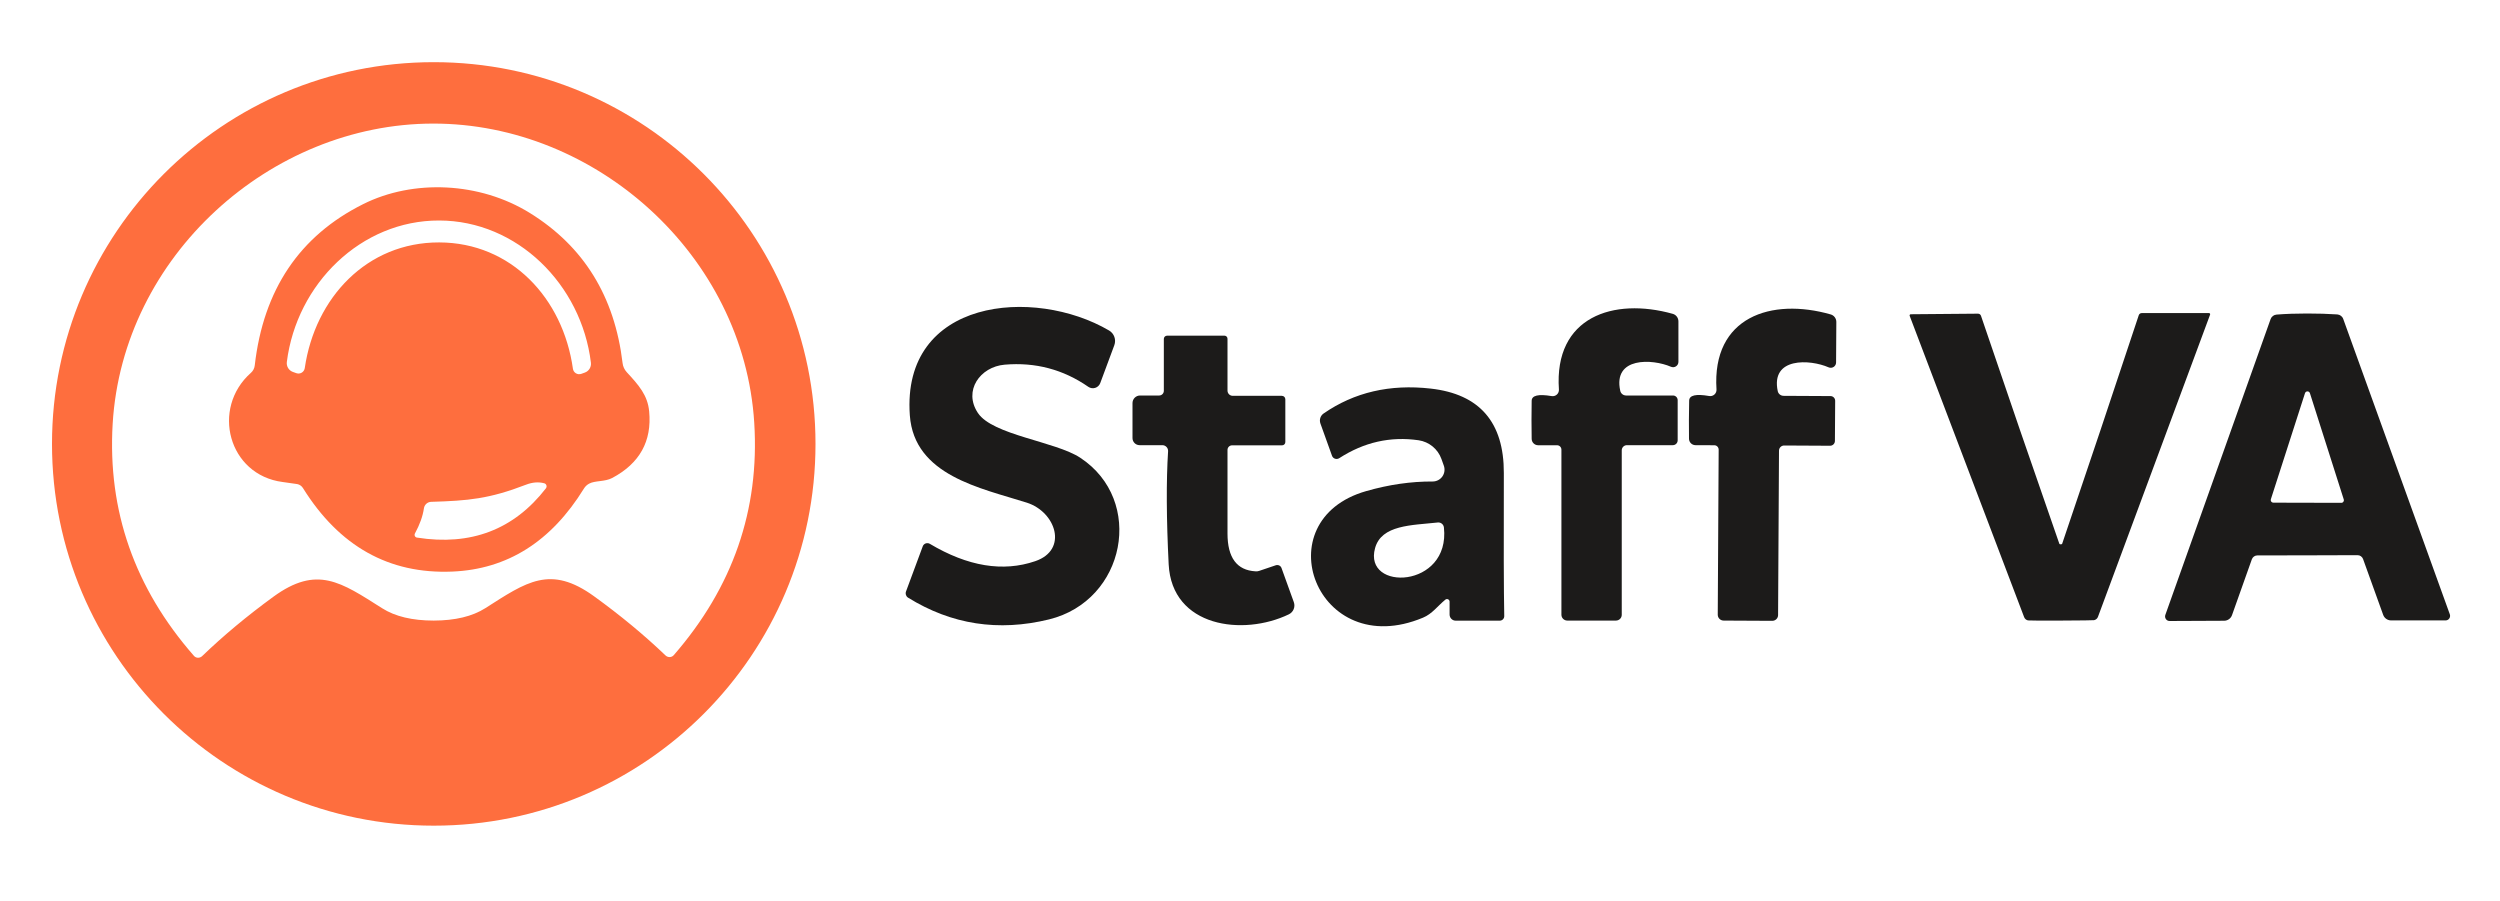
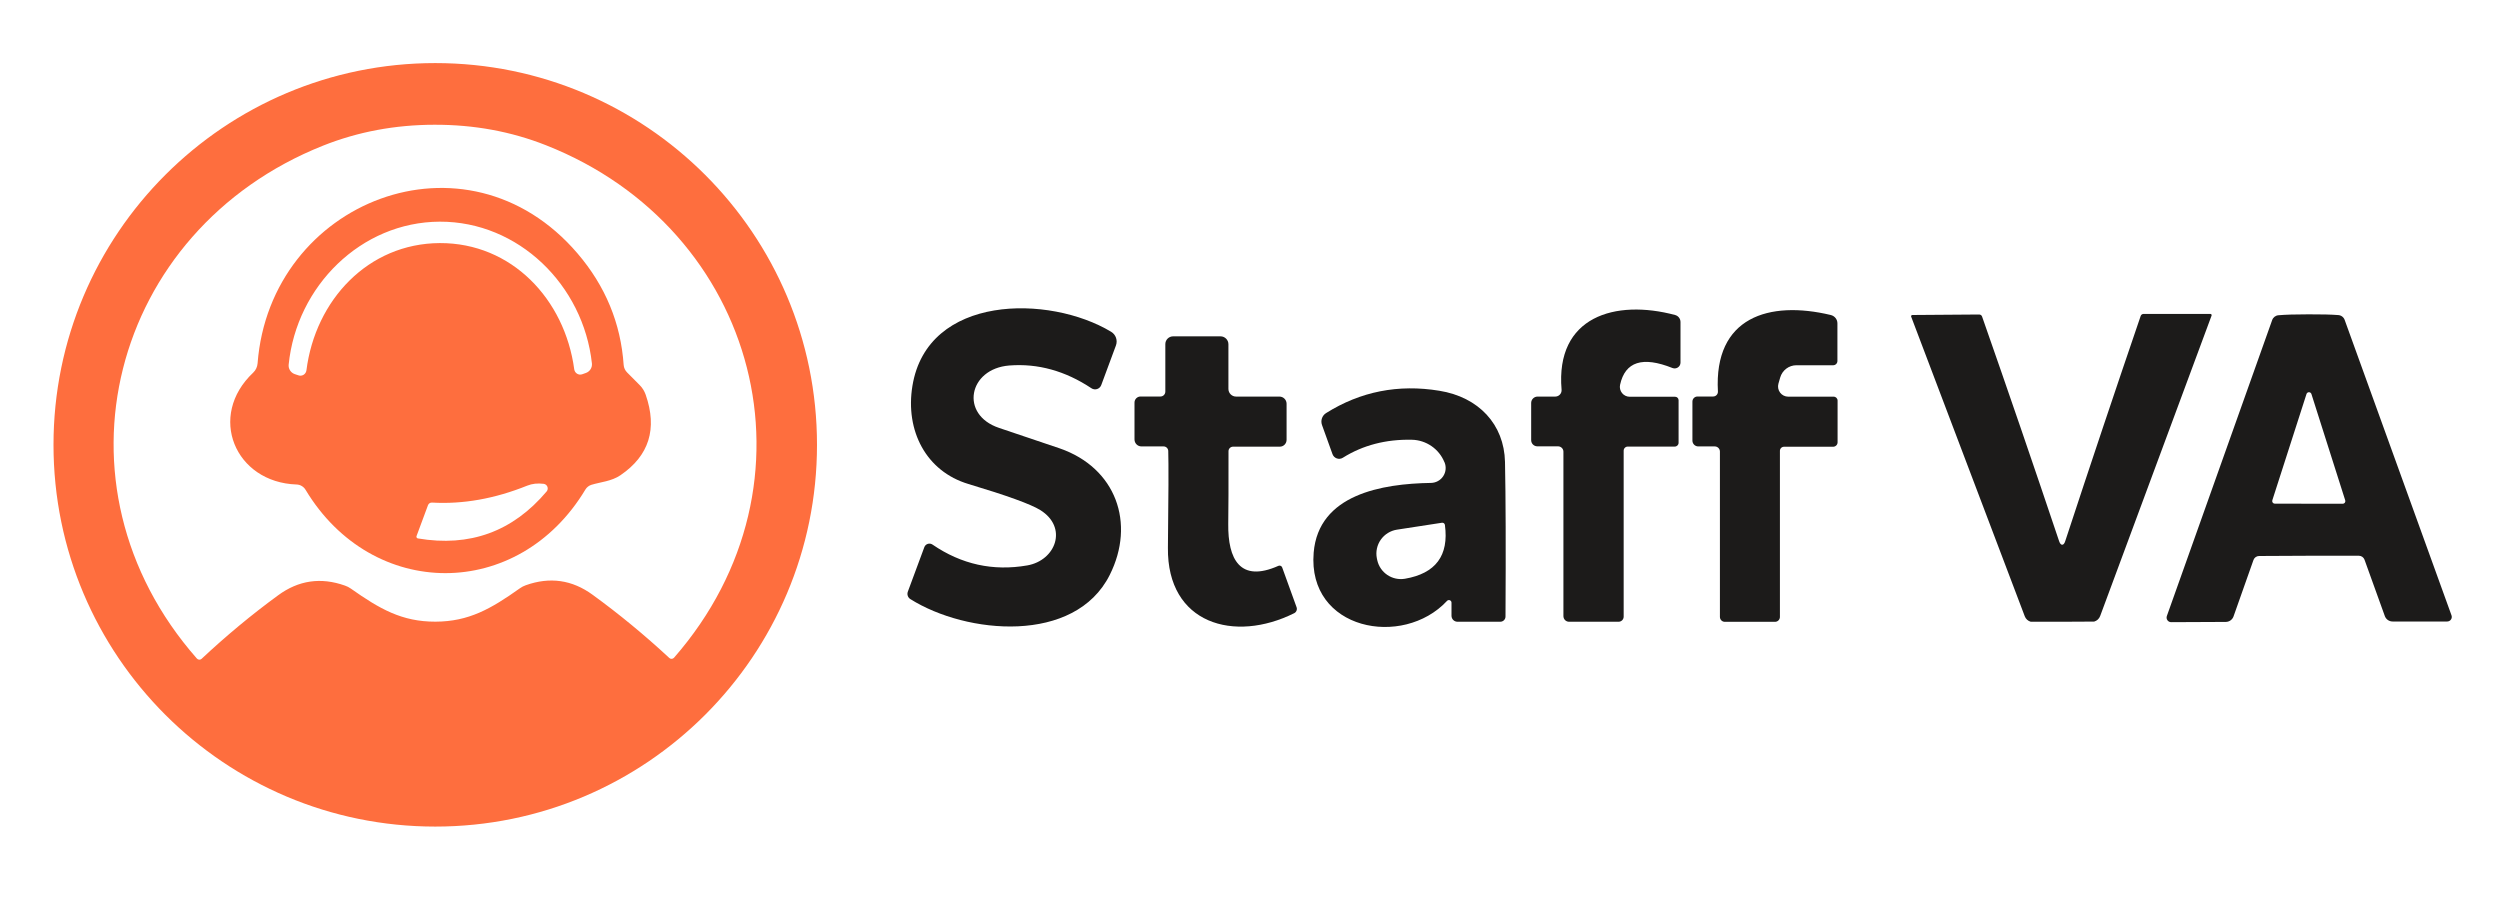
<svg xmlns="http://www.w3.org/2000/svg" version="1.1" viewBox="0.00 0.00 300.00 108.00">
-   <path fill="#fe6e3e" d="   M 97.86 53.27   A 45.81 45.81 0.0 0 1 52.05 99.08   A 45.81 45.81 0.0 0 1 6.24 53.27   A 45.81 45.81 0.0 0 1 52.05 7.46   A 45.81 45.81 0.0 0 1 97.86 53.27   Z   M 52.05 74.47   Q 55.91 74.46 58.24 72.98   C 63.18 69.83 66.03 67.74 71.31 71.57   Q 76.06 75.01 79.87 78.66   A 0.69 0.67 42.1 0 0 80.85 78.62   Q 91.49 66.39 90.51 50.74   C 89.26 30.62 71.48 14.80 51.97 14.83   C 32.45 14.85 14.72 30.73 13.52 50.85   Q 12.59 66.50 23.27 78.70   A 0.69 0.67 -42.3 0 0 24.25 78.74   Q 28.05 75.08 32.79 71.62   C 38.05 67.78 40.91 69.86 45.86 72.99   Q 48.19 74.47 52.05 74.47   Z" />
-   <path fill="#fe6e3e" d="   M 35.67 58.09   Q 35.37 58.03 33.91 57.84   C 27.40 56.99 25.30 49.00 30.11 44.74   A 1.40 1.36 73.3 0 0 30.57 43.85   Q 32.13 30.22 43.57 24.50   C 49.59 21.48 57.58 21.83 63.60 25.57   Q 73.28 31.57 74.71 43.57   A 1.97 1.90 21.4 0 0 75.21 44.66   C 76.66 46.23 77.72 47.43 77.90 49.37   Q 78.41 54.73 73.46 57.36   C 72.57 57.83 71.40 57.65 70.69 58.04   A 1.63 1.62 -88.4 0 0 70.07 58.63   Q 64.18 68.18 54.27 68.59   Q 42.89 69.06 36.35 58.56   A 1.05 1.05 0.0 0 0 35.67 58.09   Z   M 52.70 29.09   C 61.35 29.11 67.56 35.78 68.75 44.25   A 0.76 0.76 0.0 0 0 69.76 44.86   L 70.18 44.71   A 1.12 1.11 76.7 0 0 70.91 43.53   C 69.77 34.13 62.06 26.48 52.70 26.46   C 43.34 26.44 35.60 34.05 34.42 43.44   A 1.12 1.11 -76.5 0 0 35.14 44.63   L 35.56 44.78   A 0.76 0.76 0.0 0 0 36.57 44.18   C 37.80 35.72 44.04 29.07 52.70 29.09   Z   M 65.30 57.99   Q 64.28 57.72 63.13 58.16   C 58.70 59.87 56.17 60.09 51.74 60.22   A 0.91 0.90 -86.6 0 0 50.87 61.00   Q 50.67 62.40 49.79 64.02   A 0.34 0.33 -71.7 0 0 50.03 64.51   Q 59.74 66.04 65.51 58.60   A 0.39 0.38 -64.3 0 0 65.30 57.99   Z" />
-   <path fill="#1c1b1a" d="   M 108.72 70.98   L 110.73 65.56   A 0.59 0.58 25.3 0 1 111.58 65.26   Q 118.42 69.33 124.23 67.34   C 128.22 65.98 126.70 61.43 123.22 60.32   C 117.72 58.57 109.70 57.08 109.18 49.84   C 108.17 35.80 124.08 34.38 133.09 39.66   A 1.46 1.46 0.0 0 1 133.72 41.42   L 132.03 45.97   A 0.95 0.95 0.0 0 1 130.60 46.42   Q 126.09 43.29 120.56 43.76   C 117.62 44.01 115.56 46.88 117.35 49.56   C 119.13 52.22 126.63 52.96 129.63 54.93   C 137.40 60.04 135.09 72.07 125.88 74.33   Q 116.78 76.56 108.97 71.72   A 0.62 0.61 -64.2 0 1 108.72 70.98   Z" />
-   <path fill="#1c1b1a" d="   M 200.51 44.01   C 198.29 43.05 193.53 42.80 194.43 46.90   A 0.72 0.71 -6.0 0 0 195.13 47.46   L 200.76 47.46   A 0.56 0.56 0.0 0 1 201.32 48.02   L 201.32 52.84   A 0.58 0.58 0.0 0 1 200.74 53.42   L 195.23 53.42   A 0.62 0.62 0.0 0 0 194.61 54.04   L 194.61 73.78   A 0.70 0.69 0.0 0 1 193.91 74.47   L 188.08 74.47   A 0.71 0.70 0.0 0 1 187.37 73.77   L 187.37 53.96   A 0.53 0.52 90.0 0 0 186.85 53.43   L 184.58 53.43   A 0.78 0.78 0.0 0 1 183.80 52.67   Q 183.76 50.44 183.80 48.09   Q 183.82 47.13 186.19 47.53   A 0.75 0.75 0.0 0 0 187.07 46.74   C 186.46 38.00 193.63 35.67 200.73 37.66   A 0.94 0.93 -82.2 0 1 201.41 38.56   L 201.41 43.42   A 0.64 0.64 0.0 0 1 200.51 44.01   Z" />
-   <path fill="#1c1b1a" d="   M 220.36 38.63   L 220.33 43.49   A 0.64 0.64 0.0 0 1 219.43 44.08   C 217.21 43.11 212.46 42.83 213.33 46.94   A 0.72 0.71 -5.7 0 0 214.03 47.50   L 219.66 47.53   A 0.56 0.56 0.0 0 1 220.22 48.09   L 220.19 52.91   A 0.58 0.58 0.0 0 1 219.61 53.49   L 214.10 53.46   A 0.62 0.62 0.0 0 0 213.48 54.08   L 213.37 73.82   A 0.70 0.69 0.3 0 1 212.67 74.50   L 206.84 74.47   A 0.71 0.70 0.3 0 1 206.13 73.77   L 206.24 53.96   A 0.53 0.52 -89.7 0 0 205.72 53.43   L 203.45 53.42   A 0.78 0.78 0.0 0 1 202.68 52.65   Q 202.65 50.42 202.70 48.07   Q 202.72 47.11 205.09 47.52   A 0.75 0.75 0.0 0 0 205.98 46.74   C 205.41 38.00 212.59 35.70 219.68 37.73   A 0.94 0.93 -81.9 0 1 220.36 38.63   Z" />
-   <path fill="#1c1b1a" d="   M 247.29 65.32   Q 247.44 65.32 247.46 65.25   Q 252.10 51.58 256.65 37.83   A 0.38 0.37 8.3 0 1 257.01 37.57   L 265.08 37.57   A 0.14 0.14 0.0 0 1 265.21 37.76   L 251.76 74.01   A 0.63 0.63 0.0 0 1 251.29 74.42   Q 251.11 74.45 247.32 74.47   Q 243.54 74.48 243.36 74.45   A 0.63 0.63 0.0 0 1 242.89 74.04   L 229.16 37.90   A 0.14 0.14 0.0 0 1 229.29 37.71   L 237.36 37.64   A 0.38 0.37 -8.7 0 1 237.72 37.90   Q 242.37 51.62 247.12 65.25   Q 247.14 65.32 247.29 65.32   Z" />
-   <path fill="#1c1b1a" d="   M 276.83 37.62   Q 278.81 37.62 280.47 37.73   A 0.83 0.82 -7.6 0 1 281.19 38.28   L 293.98 73.72   A 0.55 0.54 80.1 0 1 293.47 74.45   L 286.93 74.45   A 1.01 1.01 0.0 0 1 285.98 73.78   L 283.57 67.09   A 0.71 0.70 79.8 0 0 282.90 66.62   Q 282.29 66.62 276.89 66.64   Q 271.49 66.65 270.88 66.65   A 0.71 0.70 -80.1 0 0 270.22 67.12   L 267.84 73.82   A 1.01 1.01 0.0 0 1 266.89 74.49   L 260.35 74.52   A 0.55 0.54 -80.4 0 1 259.84 73.79   L 272.47 38.30   A 0.83 0.82 7.4 0 1 273.19 37.75   Q 274.85 37.62 276.83 37.62   Z   M 272.50 59.92   A 0.31 0.31 0.0 0 0 272.79 60.32   L 280.95 60.34   A 0.31 0.31 0.0 0 0 281.25 59.93   L 277.19 47.18   A 0.31 0.31 0.0 0 0 276.60 47.18   L 272.50 59.92   Z" />
-   <path fill="#1c1b1a" d="   M 153.10 67.83   A 0.55 0.54 -19.0 0 1 153.78 68.16   L 155.26 72.26   A 1.18 1.18 0.0 0 1 154.66 73.72   C 149.18 76.36 140.62 75.28 140.24 67.71   Q 139.83 59.51 140.17 54.15   A 0.69 0.69 0.0 0 0 139.48 53.42   L 136.75 53.42   A 0.85 0.85 0.0 0 1 135.90 52.57   L 135.90 48.37   A 0.91 0.91 0.0 0 1 136.81 47.46   L 139.10 47.46   A 0.56 0.56 0.0 0 0 139.66 46.90   L 139.66 40.67   A 0.39 0.39 0.0 0 1 140.05 40.28   L 146.94 40.28   A 0.37 0.36 -90.0 0 1 147.30 40.65   L 147.30 46.87   A 0.63 0.63 0.0 0 0 147.93 47.50   L 153.82 47.50   A 0.42 0.41 -0.0 0 1 154.24 47.91   L 154.24 53.05   A 0.39 0.39 0.0 0 1 153.85 53.44   L 147.85 53.44   A 0.55 0.55 0.0 0 0 147.30 53.99   Q 147.31 60.25 147.30 64.02   Q 147.30 68.37 150.66 68.56   A 1.06 1.05 -51.5 0 0 151.09 68.51   L 153.10 67.83   Z" />
-   <path fill="#1c1b1a" d="   M 173.44 71.96   C 172.48 72.75 171.87 73.66 170.76 74.12   C 157.98 79.47 151.63 62.44 163.95 58.93   Q 168.04 57.76 171.92 57.78   A 1.42 1.42 0.0 0 0 173.26 55.88   L 172.97 55.07   A 3.45 3.45 0.0 0 0 170.23 52.83   Q 165.17 52.10 160.71 54.98   A 0.59 0.58 -26.4 0 1 159.84 54.69   L 158.45 50.82   A 1.04 1.03 62.8 0 1 158.83 49.62   Q 164.35 45.80 171.68 46.63   Q 180.49 47.62 180.46 56.77   Q 180.42 69.36 180.51 73.93   A 0.54 0.54 0.0 0 1 179.97 74.48   L 174.68 74.48   A 0.74 0.73 -90.0 0 1 173.95 73.74   L 173.95 72.20   A 0.31 0.31 0.0 0 0 173.44 71.96   Z   M 172.52 62.70   C 169.39 63.04 165.78 62.98 165.01 65.77   C 163.55 71.01 174.07 70.64 173.27 63.30   A 0.67 0.67 0.0 0 0 172.52 62.70   Z" />
+   <path fill="#fe6e3e" d="   M 98.04 53.38   A 45.81 45.81 0.0 0 1 52.23 99.19   A 45.81 45.81 0.0 0 1 6.42 53.38   A 45.81 45.81 0.0 0 1 52.23 7.57   A 45.81 45.81 0.0 0 1 98.04 53.38   Z   M 52.25 74.60   C 56.26 74.59 58.93 73.05 62.38 70.60   A 2.82 2.67 -70.8 0 1 63.09 70.23   Q 67.42 68.68 71.11 71.37   Q 75.87 74.83 80.32 78.96   A 0.40 0.39 -47.5 0 0 80.88 78.93   C 99.16 58.00 91.03 27.49 65.52 17.43   Q 59.24 14.95 52.14 14.97   Q 45.04 14.98 38.76 17.48   C 13.29 27.63 5.27 58.17 23.63 79.03   A 0.40 0.39 47.3 0 0 24.19 79.06   Q 28.62 74.91 33.37 71.44   Q 37.05 68.73 41.39 70.27   A 2.82 2.67 70.6 0 1 42.10 70.63   C 45.56 73.07 48.23 74.61 52.25 74.60   Z" />
+   <path fill="#fe6e3e" d="   M 75.25 44.69   L 76.76 46.21   A 3.07 3.01 -77.6 0 1 77.48 47.36   Q 79.62 53.51 74.45 57.03   C 73.38 57.76 72.07 57.84 70.96 58.18   A 1.31 1.30 6.4 0 0 70.25 58.74   C 62.22 72.13 44.68 72.10 36.67 58.78   A 1.32 1.29 75.1 0 0 35.59 58.14   C 28.19 57.89 24.85 49.92 30.39 44.71   A 1.71 1.70 70.4 0 0 30.91 43.61   C 32.40 24.13 55.96 14.80 69.31 30.42   Q 74.32 36.28 74.84 43.80   A 1.42 1.41 20.4 0 0 75.25 44.69   Z   M 52.78 29.17   C 61.38 29.14 67.77 35.88 68.91 44.33   A 0.73 0.72 76.0 0 0 69.87 44.91   L 70.32 44.75   A 1.09 1.09 0.0 0 0 71.03 43.61   C 70.00 34.20 62.21 26.57 52.77 26.60   C 43.33 26.64 35.59 34.33 34.64 43.75   A 1.09 1.09 0.0 0 0 35.36 44.89   L 35.81 45.04   A 0.73 0.72 -76.4 0 0 36.77 44.45   C 37.84 36.00 44.18 29.21 52.78 29.17   Z   M 50.14 64.61   Q 59.50 66.20 65.60 58.97   A 0.56 0.56 0.0 0 0 65.25 58.06   Q 64.15 57.92 63.26 58.28   Q 57.42 60.63 51.85 60.31   A 0.48 0.48 0.0 0 0 51.36 60.62   L 49.98 64.34   A 0.21 0.21 0.0 0 0 50.14 64.61   Z" />
+   <path fill="#1c1b1a" d="   M 132.15 46.21   A 0.79 0.79 0.0 0 1 130.97 46.59   Q 126.26 43.46 121.11 43.86   C 116.21 44.25 115.14 49.76 119.89 51.35   Q 125.95 53.38 127.18 53.81   C 133.92 56.15 136.28 62.79 133.17 68.99   C 128.99 77.33 115.98 76.13 109.24 71.89   A 0.75 0.74 -63.9 0 1 108.94 71.00   L 110.92 65.66   A 0.65 0.65 0.0 0 1 111.90 65.35   Q 117.12 68.92 123.27 67.85   C 126.70 67.25 128.19 63.29 124.82 61.20   Q 123.12 60.15 116.21 58.08   C 111.13 56.56 108.61 51.69 109.49 46.31   C 111.29 35.29 125.92 35.35 133.33 39.81   A 1.36 1.36 0.0 0 1 133.91 41.46   L 132.15 46.21   Z" />
+   <path fill="#1c1b1a" d="   M 201.01 47.61   A 0.42 0.41 0.0 0 1 201.43 48.02   L 201.43 53.14   A 0.46 0.45 0.0 0 1 200.97 53.59   L 195.33 53.59   A 0.49 0.49 0.0 0 0 194.84 54.08   L 194.84 74.00   A 0.61 0.61 0.0 0 1 194.23 74.61   L 188.28 74.61   A 0.68 0.67 -90.0 0 1 187.61 73.93   L 187.61 54.20   A 0.65 0.64 0.0 0 0 186.96 53.56   L 184.48 53.56   A 0.74 0.74 0.0 0 1 183.74 52.82   L 183.74 48.36   A 0.77 0.77 0.0 0 1 184.51 47.59   L 186.63 47.59   A 0.76 0.76 0.0 0 0 187.39 46.77   C 186.63 37.95 193.86 35.89 201.01 37.80   A 0.87 0.87 0.0 0 1 201.66 38.64   L 201.66 43.51   A 0.71 0.70 11.0 0 1 200.69 44.16   Q 195.32 42.01 194.41 46.17   A 1.19 1.18 -83.9 0 0 195.56 47.61   L 201.01 47.61   Z" />
+   <path fill="#1c1b1a" d="   M 219.98 43.83   L 215.57 43.83   A 2.04 2.02 -82.0 0 0 213.62 45.31   L 213.41 46.04   A 1.23 1.22 -82.1 0 0 214.58 47.60   L 220.04 47.60   A 0.47 0.47 0.0 0 1 220.51 48.07   L 220.51 53.08   A 0.54 0.53 -0.0 0 1 219.97 53.61   L 214.08 53.61   A 0.49 0.49 0.0 0 0 213.59 54.10   L 213.59 74.03   A 0.59 0.59 0.0 0 1 213.00 74.62   L 206.98 74.62   A 0.59 0.59 0.0 0 1 206.39 74.03   L 206.39 54.19   A 0.62 0.62 0.0 0 0 205.77 53.57   L 203.79 53.57   A 0.70 0.70 0.0 0 1 203.09 52.87   L 203.09 48.19   A 0.61 0.61 0.0 0 1 203.70 47.58   L 205.58 47.58   A 0.57 0.57 0.0 0 0 206.15 46.98   C 205.65 38.05 212.29 36.03 219.69 37.80   A 1.04 1.02 6.8 0 1 220.49 38.80   L 220.49 43.32   A 0.51 0.51 0.0 0 1 219.98 43.83   Z" />
+   <path fill="#1c1b1a" d="   M 247.46 65.37   Q 247.69 65.37 247.83 64.93   Q 252.32 51.26 256.88 37.92   A 0.37 0.36 8.6 0 1 257.23 37.67   L 265.25 37.67   A 0.15 0.15 0.0 0 1 265.39 37.87   L 252.02 73.92   A 1.08 1.07 -87.6 0 1 251.30 74.59   Q 251.28 74.59 247.50 74.61   Q 243.72 74.62 243.69 74.61   A 1.08 1.07 87.2 0 1 242.97 73.95   L 229.34 38.00   A 0.15 0.15 0.0 0 1 229.48 37.80   L 237.50 37.74   A 0.37 0.36 -9.0 0 1 237.85 37.99   Q 242.51 51.29 247.09 64.93   Q 247.24 65.37 247.46 65.37   Z" />
+   <path fill="#1c1b1a" d="   M 277.01 37.72   Q 279.37 37.71 280.60 37.81   A 0.87 0.87 0.0 0 1 281.36 38.39   L 294.18 73.84   A 0.55 0.55 0.0 0 1 293.67 74.58   L 287.11 74.58   A 0.99 0.99 0.0 0 1 286.18 73.93   L 283.74 67.16   A 0.72 0.72 0.0 0 0 283.07 66.69   Q 282.36 66.68 277.08 66.69   Q 271.80 66.70 271.09 66.72   A 0.72 0.72 0.0 0 0 270.42 67.19   L 268.02 73.98   A 0.99 0.99 0.0 0 1 267.09 74.63   L 260.53 74.66   A 0.55 0.55 0.0 0 1 260.02 73.93   L 272.66 38.41   A 0.87 0.87 0.0 0 1 273.41 37.83   Q 274.65 37.72 277.01 37.72   Z   M 272.68 60.03   A 0.31 0.31 0.0 0 0 272.97 60.44   L 281.13 60.45   A 0.31 0.31 0.0 0 0 281.43 60.05   L 277.37 47.28   A 0.31 0.31 0.0 0 0 276.78 47.28   L 272.68 60.03   Z" />
+   <path fill="#1c1b1a" d="   M 153.86 68.09   L 155.59 72.87   A 0.58 0.58 0.0 0 1 155.31 73.58   C 148.12 77.17 140.04 74.87 140.15 65.73   Q 140.26 56.43 140.19 54.11   A 0.56 0.56 0.0 0 0 139.63 53.57   L 136.97 53.57   A 0.84 0.83 90.0 0 1 136.14 52.73   L 136.14 48.31   A 0.73 0.73 0.0 0 1 136.87 47.58   L 139.26 47.58   A 0.59 0.58 -90.0 0 0 139.84 46.99   L 139.84 41.29   A 0.94 0.93 -0.0 0 1 140.78 40.36   L 146.46 40.36   A 0.95 0.95 0.0 0 1 147.41 41.31   L 147.41 46.67   A 0.92 0.92 0.0 0 0 148.33 47.59   L 153.53 47.59   A 0.86 0.86 0.0 0 1 154.39 48.45   L 154.39 52.78   A 0.82 0.81 -90.0 0 1 153.58 53.60   L 147.97 53.60   A 0.55 0.54 -0.5 0 0 147.42 54.15   Q 147.43 60.22 147.39 62.87   C 147.34 67.09 148.79 69.96 153.41 67.90   A 0.34 0.33 -21.5 0 1 153.86 68.09   Z" />
+   <path fill="#1c1b1a" d="   M 174.18 72.32   A 0.31 0.31 0.0 0 0 173.64 72.11   C 168.34 77.81 156.87 75.62 157.64 66.32   C 158.22 59.32 165.85 58.04 171.72 57.95   A 1.79 1.79 0.0 0 0 173.35 55.49   L 173.33 55.46   A 4.32 4.32 0.0 0 0 169.42 52.77   Q 164.75 52.67 161.14 54.93   A 0.85 0.84 63.8 0 1 159.90 54.50   L 158.64 51.00   A 1.21 1.20 64.3 0 1 159.13 49.57   Q 165.33 45.68 172.72 46.89   C 177.44 47.65 180.50 50.92 180.60 55.43   Q 180.73 61.75 180.66 73.99   A 0.63 0.62 -0.0 0 1 180.03 74.61   L 174.90 74.61   A 0.72 0.72 0.0 0 1 174.18 73.89   L 174.18 72.32   Z   M 173.03 62.73   L 167.63 63.56   A 2.91 2.90 -9.8 0 0 165.22 66.98   L 165.27 67.22   A 2.91 2.90 -11.1 0 0 168.59 69.45   Q 174.13 68.50 173.39 63.00   A 0.31 0.31 0.0 0 0 173.03 62.73   Z" />
</svg>
